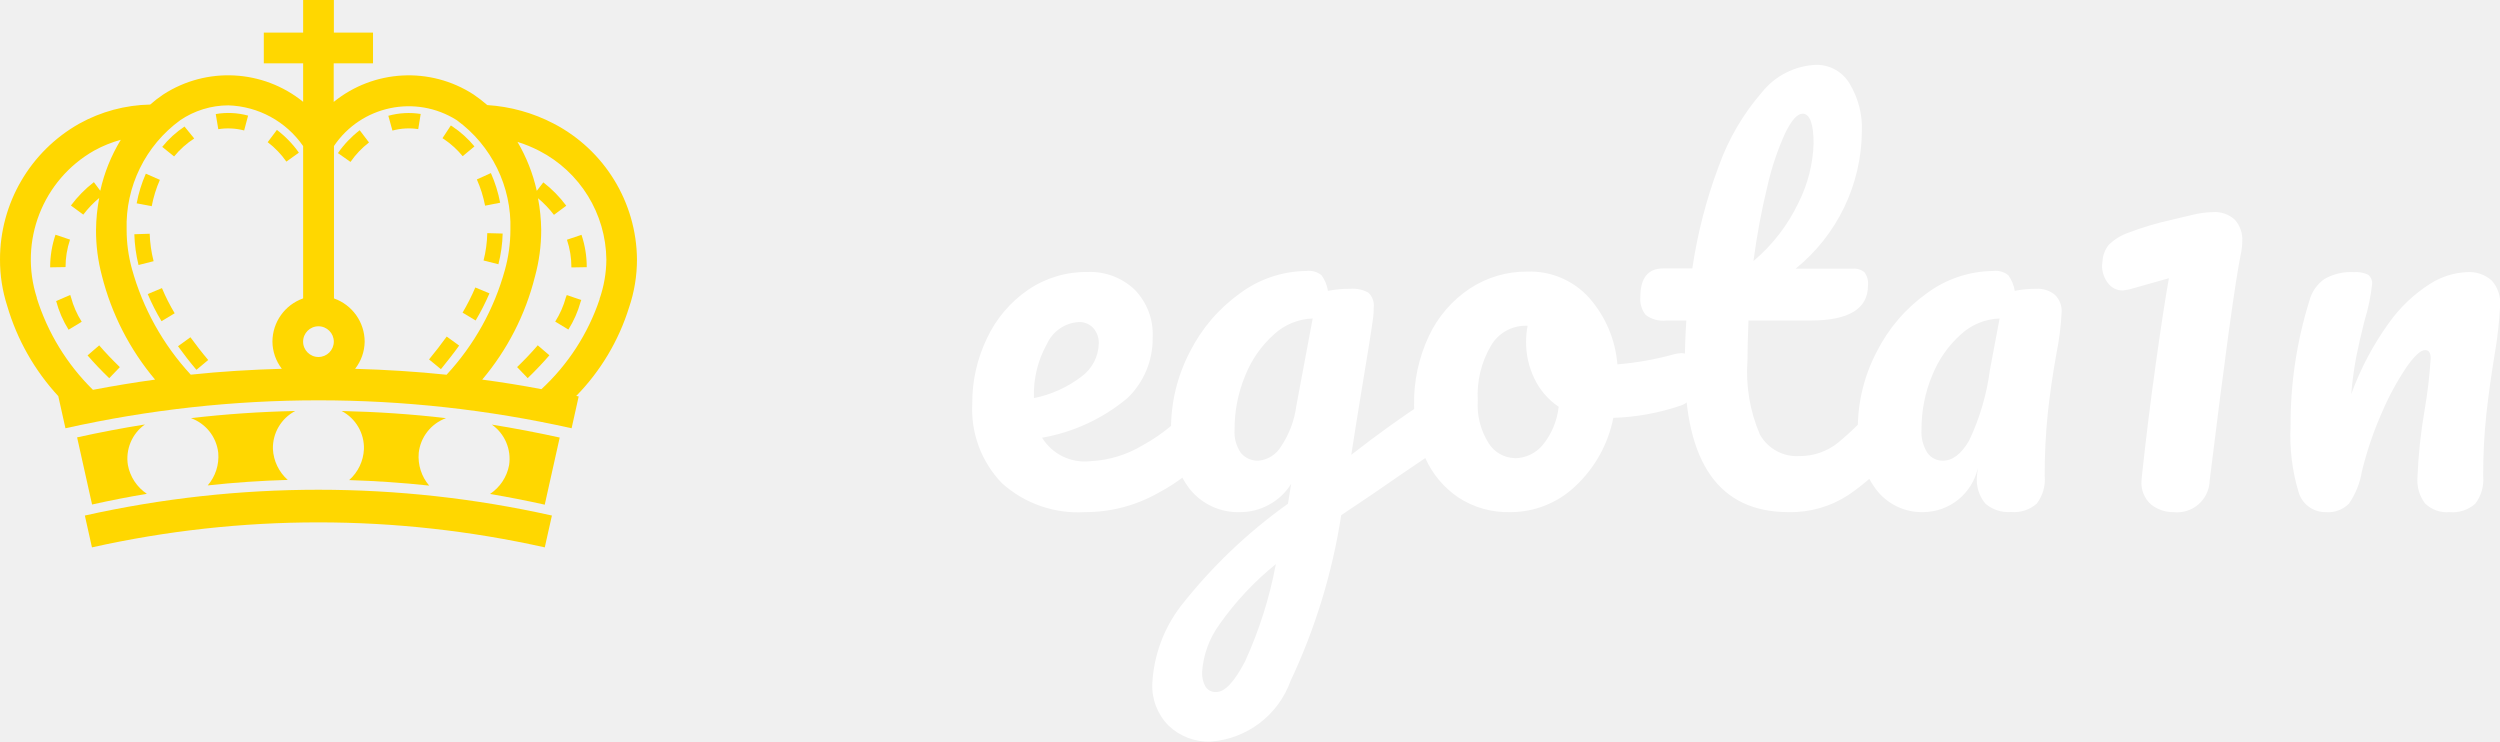
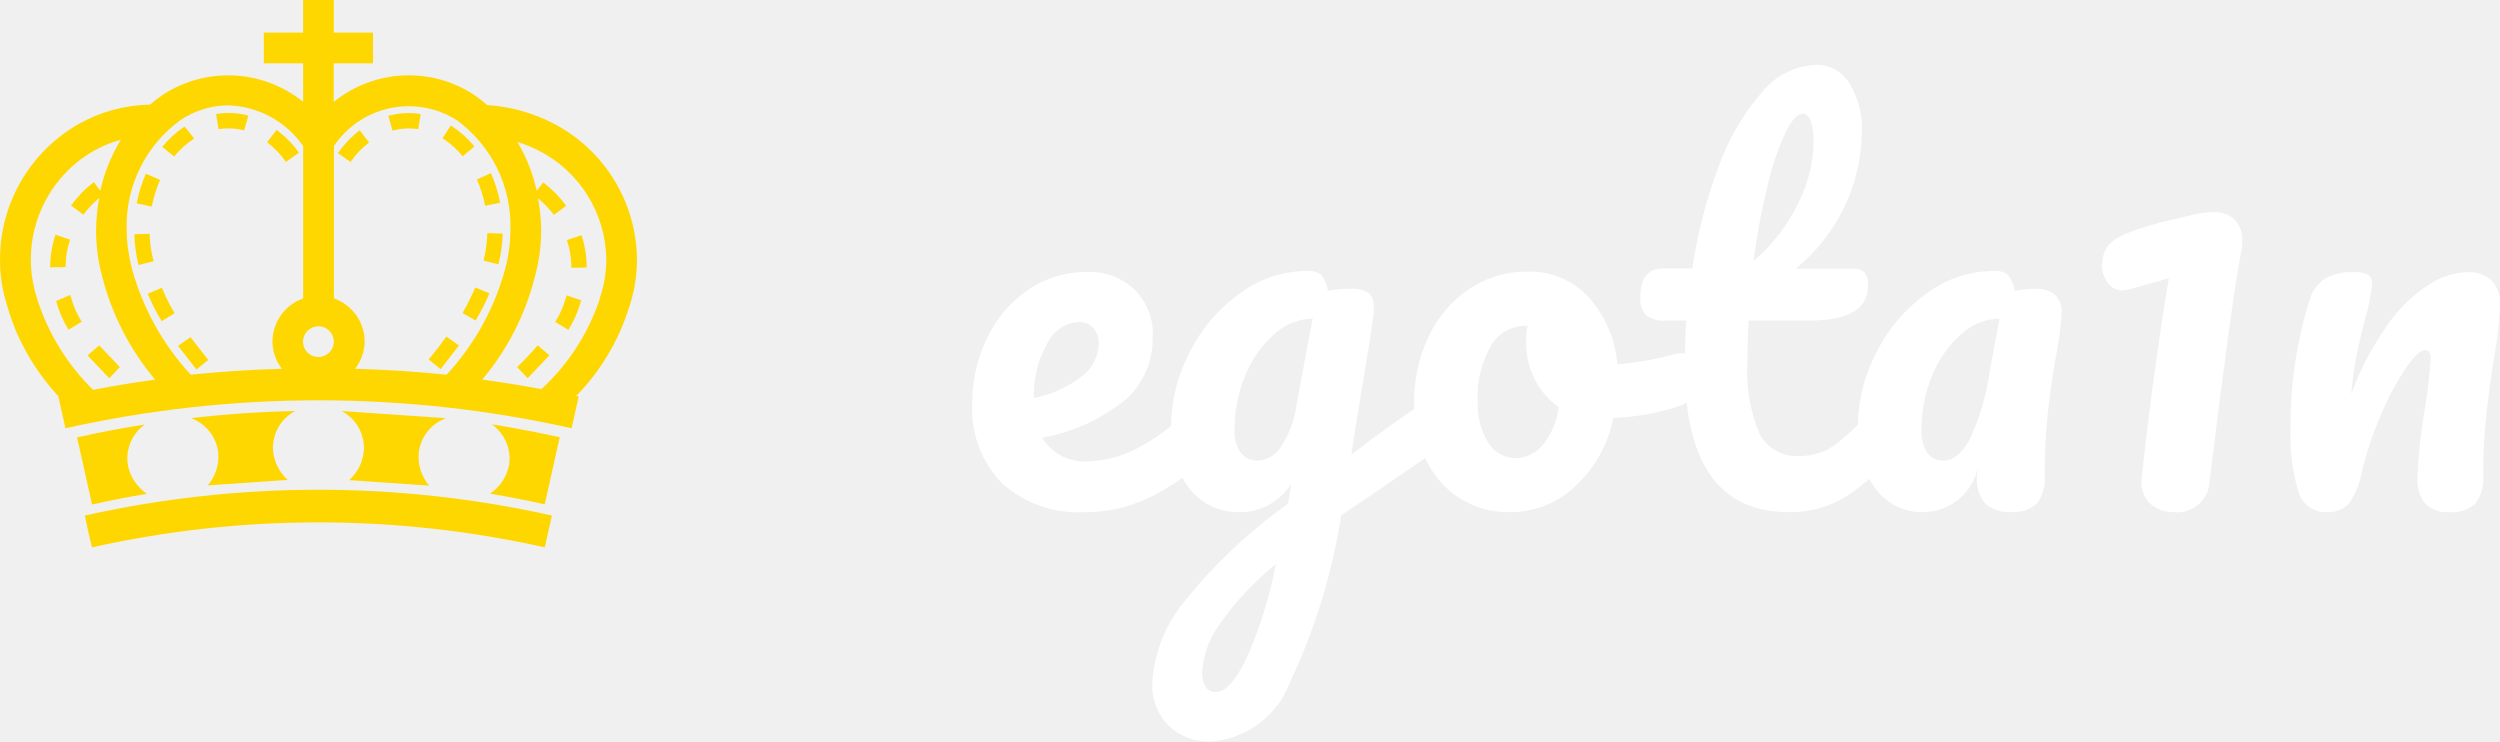
- <svg xmlns="http://www.w3.org/2000/svg" width="78.496" height="23.28" viewBox="0 0 78.496 23.28">
-   <g id="logo" transform="translate(-118 -66)">
-     <g id="royalty-crown-with-cross-and-gem-studs" transform="translate(118 56.519)">
-       <g id="Group_2" data-name="Group 2" transform="translate(0 9.481)">
-         <path id="Path_1" data-name="Path 1" d="M18,114.1q.111.5.223,1a32.576,32.576,0,0,1,14.218,0c.075-.335.151-.669.224-1A33.6,33.6,0,0,0,18,114.1Z" transform="translate(-15.336 -97.913)" fill="gold" />
-         <path id="Path_2" data-name="Path 2" d="M43.75,96.588q-1.641.033-3.276.224a1.311,1.311,0,0,1,.857,1.089A1.387,1.387,0,0,1,41,98.924c.834-.091,1.673-.148,2.512-.173a1.388,1.388,0,0,1-.465-.969,1.31,1.31,0,0,1,.7-1.194Z" transform="translate(-34.478 -83.683)" fill="gold" />
-         <path id="Path_3" data-name="Path 3" d="M75.686,96.812c-1.088-.127-2.183-.2-3.277-.224a1.308,1.308,0,0,1,.7,1.2,1.382,1.382,0,0,1-.464.969c.838.027,1.676.083,2.512.173a1.4,1.4,0,0,1-.328-1.023,1.314,1.314,0,0,1,.857-1.095Z" transform="translate(-61.682 -83.683)" fill="gold" />
-         <path id="Path_4" data-name="Path 4" d="M104.471,100.719a1.387,1.387,0,0,1-.6.9q.864.145,1.72.336.233-1.052.47-2.108-1.062-.234-2.13-.406a1.315,1.315,0,0,1,.54,1.278Z" transform="translate(-88.487 -86.109)" fill="gold" />
-         <path id="Path_5" data-name="Path 5" d="M18.47,99.436q-1.069.171-2.13.406.236,1.055.47,2.108.857-.192,1.72-.336a1.394,1.394,0,0,1-.595-.9,1.311,1.311,0,0,1,.535-1.278Z" transform="translate(-13.919 -86.109)" fill="gold" />
-         <path id="Path_6" data-name="Path 6" d="M109.593,83.35l.333.347c.252-.244.48-.484.681-.717l-.366-.314C110.052,82.888,109.834,83.118,109.593,83.35Z" transform="translate(-93.357 -71.824)" fill="gold" />
-         <path id="Path_7" data-name="Path 7" d="M120.3,60.265v.008l.482-.008a3.178,3.178,0,0,0-.165-1.016l-.457.154a2.7,2.7,0,0,1,.14.862Z" transform="translate(-102.359 -51.876)" fill="gold" />
-         <path id="Path_8" data-name="Path 8" d="M118.006,72.085a2.8,2.8,0,0,1-.335.762l.413.25a3.29,3.29,0,0,0,.383-.867l.022-.061-.455-.156Z" transform="translate(-100.238 -62.749)" fill="gold" />
-         <path id="Path_9" data-name="Path 9" d="M18.92,82.677l-.366.315c.2.233.429.472.68.716l.334-.348C19.328,83.127,19.11,82.9,18.92,82.677Z" transform="translate(-15.805 -71.833)" fill="gold" />
-         <path id="Path_10" data-name="Path 10" d="M11.261,59.4l-.457-.154a3.171,3.171,0,0,0-.167,1.016v.008l.483-.008A2.688,2.688,0,0,1,11.261,59.4Z" transform="translate(-9.062 -51.876)" fill="gold" />
-         <path id="Path_11" data-name="Path 11" d="M12.344,71.993l-.442.192a3.338,3.338,0,0,0,.39.9l.413-.25a2.774,2.774,0,0,1-.335-.762Z" transform="translate(-10.139 -62.732)" fill="gold" />
-         <path id="Path_12" data-name="Path 12" d="M37.724,81.23c.18.249.374.5.578.741l.37-.309c-.2-.236-.384-.475-.558-.714Z" transform="translate(-32.135 -70.359)" fill="gold" />
-         <path id="Path_13" data-name="Path 13" d="M46.618,33.967l.124-.466a2.342,2.342,0,0,0-1.016-.049l.08.475a1.988,1.988,0,0,1,.812.04Z" transform="translate(-38.952 -29.871)" fill="gold" />
-         <path id="Path_14" data-name="Path 14" d="M31.7,71.585l.414-.248a5.975,5.975,0,0,1-.4-.79l-.446.187a6.514,6.514,0,0,0,.432.851Z" transform="translate(-26.629 -61.501)" fill="gold" />
-         <path id="Path_15" data-name="Path 15" d="M29.074,59.88a4.055,4.055,0,0,1-.123-.862l-.482.016A4.605,4.605,0,0,0,28.6,60Z" transform="translate(-24.251 -51.679)" fill="gold" />
-         <path id="Path_16" data-name="Path 16" d="M57.324,38.007l.392-.281a3.235,3.235,0,0,0-.69-.714l-.289.385a2.771,2.771,0,0,1,.587.61Z" transform="translate(-48.332 -32.933)" fill="gold" />
-         <path id="Path_17" data-name="Path 17" d="M35.383,36.675l-.305-.375a3.13,3.13,0,0,0-.7.639l.373.3a2.75,2.75,0,0,1,.632-.564Z" transform="translate(-29.285 -32.327)" fill="gold" />
-         <path id="Path_18" data-name="Path 18" d="M29.7,46.484l-.441-.194a4.191,4.191,0,0,0-.288.932l.473.089a3.8,3.8,0,0,1,.256-.827Z" transform="translate(-24.68 -40.837)" fill="gold" />
-         <path id="Path_19" data-name="Path 19" d="M72.59,37.467l-.292-.384a3.247,3.247,0,0,0-.684.718l.395.277A2.723,2.723,0,0,1,72.59,37.467Z" transform="translate(-61.004 -32.994)" fill="gold" />
-         <path id="Path_20" data-name="Path 20" d="M102.483,59.752l.466.118a4.31,4.31,0,0,0,.134-.964l-.483-.013A3.867,3.867,0,0,1,102.483,59.752Z" transform="translate(-87.3 -51.573)" fill="gold" />
-         <path id="Path_21" data-name="Path 21" d="M98.426,71.442a7.213,7.213,0,0,0,.434-.852l-.444-.185a6.713,6.713,0,0,1-.4.79Z" transform="translate(-83.492 -61.379)" fill="gold" />
-         <path id="Path_22" data-name="Path 22" d="M101.791,47.094a4.23,4.23,0,0,0-.291-.931l-.441.2a3.778,3.778,0,0,1,.259.824Z" transform="translate(-86.087 -40.729)" fill="gold" />
-         <path id="Path_23" data-name="Path 23" d="M94.416,37.037l.37-.307a3.171,3.171,0,0,0-.689-.624l-.052-.034-.263.4.05.032a2.739,2.739,0,0,1,.584.533Z" transform="translate(-79.889 -32.133)" fill="gold" />
-         <path id="Path_24" data-name="Path 24" d="M83.242,33.938l.077-.476a2.415,2.415,0,0,0-1.016.057l.129.465A1.951,1.951,0,0,1,83.242,33.938Z" transform="translate(-70.11 -29.884)" fill="gold" />
-         <path id="Path_25" data-name="Path 25" d="M91.875,81.089l-.39-.284q-.261.362-.555.718l.373.307C91.5,81.584,91.7,81.336,91.875,81.089Z" transform="translate(-77.459 -70.238)" fill="gold" />
-         <path id="Path_26" data-name="Path 26" d="M20,17.629a4.854,4.854,0,0,0-2.62-4.27,5.23,5.23,0,0,0-2.08-.579,4.534,4.534,0,0,0-.434-.334,3.743,3.743,0,0,0-4.388.235V11.469h1.234v-.964H10.483V9.481H9.518v1.024H8.283v.964H9.518v1.209a3.746,3.746,0,0,0-4.389-.232,3.92,3.92,0,0,0-.413.318,4.777,4.777,0,0,0-2.228.6A4.891,4.891,0,0,0,0,17.628a4.715,4.715,0,0,0,.226,1.457,7.137,7.137,0,0,0,1.612,2.843H1.832c.074.334.149.666.223,1a36.408,36.408,0,0,1,15.892,0c.073-.333.149-.666.223-1l-.077-.015a6.909,6.909,0,0,0,1.658-2.777A4.675,4.675,0,0,0,20,17.629ZM10.483,14.07a2.829,2.829,0,0,1,3.859-.816,4.1,4.1,0,0,1,1.684,3.441,4.734,4.734,0,0,1-.174,1.266,7.935,7.935,0,0,1-1.83,3.286c-.955-.1-1.912-.158-2.872-.186a1.412,1.412,0,0,0,.3-.852,1.443,1.443,0,0,0-.964-1.358V14.07ZM10,19.726a.482.482,0,1,1-.483.481A.482.482,0,0,1,10,19.726ZM5.659,13.255a2.708,2.708,0,0,1,1.51-.466,2.971,2.971,0,0,1,2.349,1.278V18.85a1.444,1.444,0,0,0-.964,1.358,1.417,1.417,0,0,0,.295.852c-.954.028-1.91.083-2.86.185a8.055,8.055,0,0,1-1.848-3.326,4.624,4.624,0,0,1-.165-1.226,4.1,4.1,0,0,1,1.683-3.438Zm-4.5,5.581a3.93,3.93,0,0,1,1.8-4.628,3.826,3.826,0,0,1,.834-.338,5.28,5.28,0,0,0-.645,1.6l-.2-.27a3.757,3.757,0,0,0-.721.734l.388.286a3.19,3.19,0,0,1,.5-.523,5.631,5.631,0,0,0-.1,1A5.485,5.485,0,0,0,3.2,18.14,8.161,8.161,0,0,0,4.869,21.4q-.978.135-1.951.321a6.966,6.966,0,0,1-1.764-2.885Zm17.669.037A6.781,6.781,0,0,1,17,21.7q-.927-.176-1.859-.3a8.044,8.044,0,0,0,1.652-3.221,5.531,5.531,0,0,0,.2-1.481,5.664,5.664,0,0,0-.1-.993,3.226,3.226,0,0,1,.5.522l.387-.286a3.754,3.754,0,0,0-.72-.734l-.206.266a5.287,5.287,0,0,0-.606-1.537,4.208,4.208,0,0,1,.683.28,3.891,3.891,0,0,1,2.108,3.417,3.848,3.848,0,0,1-.216,1.24Z" transform="translate(0 -9.481)" fill="gold" />
-       </g>
-     </g>
-     <path id="egota1n" d="M7.9-3.568a.37.37,0,0,1,.328.192.992.992,0,0,1,.12.528,1.471,1.471,0,0,1-.3.992A5.845,5.845,0,0,1,6.376-.528,4.638,4.638,0,0,1,4.064.08,3.562,3.562,0,0,1,1.456-.832a3.34,3.34,0,0,1-.928-2.5A4.63,4.63,0,0,1,.992-5.384,3.8,3.8,0,0,1,2.28-6.9a3.239,3.239,0,0,1,1.864-.56A2.028,2.028,0,0,1,5.632-6.9a2.005,2.005,0,0,1,.56,1.5,2.587,2.587,0,0,1-.792,1.9A5.727,5.727,0,0,1,2.72-2.256a1.571,1.571,0,0,0,1.52.736,3.5,3.5,0,0,0,1.64-.5,5.416,5.416,0,0,0,1.592-1.32A.562.562,0,0,1,7.9-3.568ZM3.872-5.888a1.173,1.173,0,0,0-1,.688,3.207,3.207,0,0,0-.408,1.664V-3.5a3.636,3.636,0,0,0,1.488-.672A1.321,1.321,0,0,0,4.5-5.216.7.7,0,0,0,4.328-5.7.587.587,0,0,0,3.872-5.888Zm11.3,2.352a.367.367,0,0,1,.328.2.966.966,0,0,1,.12.5,1.227,1.227,0,0,1-.112.576,1.045,1.045,0,0,1-.352.368Q13.776-.96,13.136-.512L12.112.176A19.02,19.02,0,0,1,10.52,5.384a2.888,2.888,0,0,1-2.5,1.9,1.812,1.812,0,0,1-1.328-.5,1.77,1.77,0,0,1-.512-1.32,4.378,4.378,0,0,1,.9-2.44,16.254,16.254,0,0,1,3.36-3.208l.1-.624a1.849,1.849,0,0,1-.712.664A1.858,1.858,0,0,1,8.944.08,1.946,1.946,0,0,1,7.36-.64a2.878,2.878,0,0,1-.592-1.888A5.2,5.2,0,0,1,7.36-4.952a5.053,5.053,0,0,1,1.576-1.84,3.554,3.554,0,0,1,2.088-.7.623.623,0,0,1,.472.136,1.149,1.149,0,0,1,.2.488,3.445,3.445,0,0,1,.7-.064,1.01,1.01,0,0,1,.568.12.549.549,0,0,1,.168.472,2.26,2.26,0,0,1-.016.3q-.064.5-.4,2.512-.064.384-.136.84t-.152.968q1.232-.96,2.368-1.7A.726.726,0,0,1,15.168-3.536Zm-5.648,2a.918.918,0,0,0,.7-.448,2.976,2.976,0,0,0,.48-1.28L11.216-6A1.889,1.889,0,0,0,10-5.5a3.439,3.439,0,0,0-.9,1.288,4.335,4.335,0,0,0-.336,1.7,1.133,1.133,0,0,0,.2.736A.68.68,0,0,0,9.52-1.536ZM8.192,5.728q.4,0,.9-.96a13.154,13.154,0,0,0,.968-3.056,9.3,9.3,0,0,0-1.776,1.9A2.871,2.871,0,0,0,7.744,5.1a.87.87,0,0,0,.1.448A.368.368,0,0,0,8.192,5.728ZM22.8-4.912a.349.349,0,0,1,.32.208,1.107,1.107,0,0,1,.112.528q0,.768-.464.912a7.284,7.284,0,0,1-2.112.384,3.994,3.994,0,0,1-1.2,2.152A2.952,2.952,0,0,1,17.424.08a2.839,2.839,0,0,1-1.64-.464,2.947,2.947,0,0,1-1.032-1.232A3.945,3.945,0,0,1,14.4-3.28a4.886,4.886,0,0,1,.464-2.168,3.645,3.645,0,0,1,1.28-1.488,3.224,3.224,0,0,1,1.808-.536,2.492,2.492,0,0,1,1.96.84,3.6,3.6,0,0,1,.872,2.072,9.7,9.7,0,0,0,1.792-.32A.94.94,0,0,1,22.8-4.912Zm-5.248,3.3a1.16,1.16,0,0,0,.888-.416,2.309,2.309,0,0,0,.5-1.2,2.209,2.209,0,0,1-.76-.88,2.605,2.605,0,0,1-.264-1.152,2.773,2.773,0,0,1,.048-.512h-.08a1.256,1.256,0,0,0-1.064.616A3.037,3.037,0,0,0,16.4-3.424a2.232,2.232,0,0,0,.344,1.344A.993.993,0,0,0,17.552-1.616Zm11.84-1.952a.37.37,0,0,1,.328.192.992.992,0,0,1,.12.528,1.471,1.471,0,0,1-.3.992,6.806,6.806,0,0,1-1.5,1.392A3.3,3.3,0,0,1,26.16.08Q22.9.08,22.9-4.512q0-.7.048-1.424H22.32a.9.9,0,0,1-.648-.176.79.79,0,0,1-.168-.56q0-.9.72-.9h.912a15.571,15.571,0,0,1,.832-3.216A7.256,7.256,0,0,1,25.32-13.1a2.3,2.3,0,0,1,1.7-.864,1.2,1.2,0,0,1,1.056.592,2.682,2.682,0,0,1,.384,1.488,5.605,5.605,0,0,1-2.08,4.32h1.792a.506.506,0,0,1,.368.112.589.589,0,0,1,.112.416q0,1.1-1.808,1.1H24.9q-.032.8-.032,1.248a4.978,4.978,0,0,0,.392,2.336,1.331,1.331,0,0,0,1.24.672A1.91,1.91,0,0,0,27.712-2.1,9.708,9.708,0,0,0,28.96-3.344.562.562,0,0,1,29.392-3.568Zm-2.8-8.864q-.24,0-.536.6a8.537,8.537,0,0,0-.56,1.664,22.3,22.3,0,0,0-.44,2.36A5.465,5.465,0,0,0,26.472-9.64a4.443,4.443,0,0,0,.472-1.848Q26.944-12.432,26.592-12.432ZM30.384.08A1.8,1.8,0,0,1,28.9-.64a2.96,2.96,0,0,1-.568-1.888,5.2,5.2,0,0,1,.592-2.424A5.053,5.053,0,0,1,30.5-6.792a3.554,3.554,0,0,1,2.088-.7.623.623,0,0,1,.472.136,1.149,1.149,0,0,1,.2.488,3.268,3.268,0,0,1,.672-.064.841.841,0,0,1,.592.192.7.7,0,0,1,.208.544,8.7,8.7,0,0,1-.16,1.28q-.176.976-.272,1.864a18.671,18.671,0,0,0-.1,1.992,1.253,1.253,0,0,1-.248.872,1.067,1.067,0,0,1-.808.264,1.1,1.1,0,0,1-.808-.264,1.175,1.175,0,0,1-.264-.856L32.1-1.3A1.768,1.768,0,0,1,30.384.08Zm.624-1.616q.448,0,.816-.624a7.371,7.371,0,0,0,.656-2.224L32.784-6a1.889,1.889,0,0,0-1.216.5,3.439,3.439,0,0,0-.9,1.288,4.335,4.335,0,0,0-.336,1.7,1.211,1.211,0,0,0,.184.728A.578.578,0,0,0,31.008-1.536ZM38.24.08a1.1,1.1,0,0,1-.7-.24.9.9,0,0,1-.3-.752l.016-.176q.176-1.648.424-3.432T38.1-7.264l-1.248.352-.192.032a.564.564,0,0,1-.48-.24A.9.9,0,0,1,36-7.664l.016-.144a.9.9,0,0,1,.192-.5,1.653,1.653,0,0,1,.616-.384A9.787,9.787,0,0,1,38.192-9.1l.672-.16a2.973,2.973,0,0,1,.608-.08.926.926,0,0,1,.7.24.927.927,0,0,1,.232.672,1.993,1.993,0,0,1-.048.416q-.256,1.248-.976,7.1A1.023,1.023,0,0,1,38.24.08Zm4.784,0a.874.874,0,0,1-.856-.64,6.133,6.133,0,0,1-.248-2.048,13.03,13.03,0,0,1,.592-3.952,1.2,1.2,0,0,1,.472-.68,1.665,1.665,0,0,1,.92-.216.9.9,0,0,1,.448.08.33.33,0,0,1,.128.3,6.1,6.1,0,0,1-.24,1.152q-.16.64-.256,1.12a11.478,11.478,0,0,0-.16,1.184,9.1,9.1,0,0,1,1.184-2.24A4.643,4.643,0,0,1,46.3-7.088a2.342,2.342,0,0,1,1.16-.368,1.052,1.052,0,0,1,.776.264,1.052,1.052,0,0,1,.264.776,12.666,12.666,0,0,1-.176,1.568q-.16.976-.256,1.848a17.881,17.881,0,0,0-.1,1.944,1.253,1.253,0,0,1-.248.872,1.067,1.067,0,0,1-.808.264.975.975,0,0,1-.768-.272,1.2,1.2,0,0,1-.24-.816,16.054,16.054,0,0,1,.224-2.112,15.071,15.071,0,0,0,.192-1.632q0-.256-.176-.256-.208,0-.584.536a8.592,8.592,0,0,0-.768,1.416A11.014,11.014,0,0,0,44.16-1.2a2.5,2.5,0,0,1-.408,1.016A.92.92,0,0,1,43.024.08Z" transform="translate(148 82)" fill="#fff" />
+ <svg xmlns="http://www.w3.org/2000/svg" width="78.496" height="23.28">
+   <g fill="gold">
+     <path d="M2.664 16.187q.1.5.223 1a32.57 32.57 0 0 1 14.218 0l.224-1a33.6 33.6 0 0 0-14.665 0zm6.608-3.282q-1.64.033-3.276.224a1.31 1.31 0 0 1 .857 1.089 1.39 1.39 0 0 1-.33 1.023l2.512-.173a1.39 1.39 0 0 1-.465-.969 1.31 1.31 0 0 1 .7-1.194zm4.732.225l-3.277-.224a1.31 1.31 0 0 1 .7 1.2 1.38 1.38 0 0 1-.464.969l2.512.173a1.4 1.4 0 0 1-.328-1.023c.053-.5.386-.923.857-1.095zm1.98 1.47a1.38 1.38 0 0 1-.6.9q.864.145 1.72.336.233-1.052.47-2.108-1.062-.234-2.13-.406c.408.3.618.784.54 1.278zM4.55 13.327q-1.07.17-2.13.406.236 1.055.47 2.108.857-.192 1.72-.336c-.3-.208-.526-.532-.595-.9a1.31 1.31 0 0 1 .535-1.278zm11.686-1.8l.333.347.68-.717-.366-.314a9.58 9.58 0 0 1-.648.684zM17.94 8.4v.008l.482-.008a3.18 3.18 0 0 0-.165-1.016l-.457.154a2.7 2.7 0 0 1 .14.862zm-.172.946a2.8 2.8 0 0 1-.335.762l.413.25a3.29 3.29 0 0 0 .383-.867l.022-.06-.455-.156zM3.115 10.844l-.366.315.68.716.334-.348-.648-.683zM2.2 7.524l-.457-.154a3.17 3.17 0 0 0-.167 1.016v.008l.483-.008a2.69 2.69 0 0 1 .141-.862zm.005 1.736l-.442.192a3.34 3.34 0 0 0 .39.9l.413-.25c-.15-.236-.262-.493-.335-.762zm3.385 1.6l.578.74.37-.3-.558-.714zm2.076-6.774L7.8 3.63a2.34 2.34 0 0 0-1.016-.049l.08.475a1.99 1.99 0 0 1 .812.04zM5.07 10.084l.414-.248a5.53 5.53 0 0 1-.4-.8l-.446.187a6.4 6.4 0 0 0 .432.85zM4.823 8.2c-.073-.28-.123-.57-.123-.86l-.482.016a4.69 4.69 0 0 0 .13.966zm4.17-3.126l.392-.28a3.08 3.08 0 0 0-.7-.714l-.3.385a2.77 2.77 0 0 1 .587.61zm-2.894-.726l-.305-.375a3.13 3.13 0 0 0-.7.639l.373.3a2.75 2.75 0 0 1 .632-.564zm-1.078 1.3l-.44-.194a4.19 4.19 0 0 0-.288.932l.473.1a3.8 3.8 0 0 1 .256-.827zm6.566-1.174l-.292-.384a3.26 3.26 0 0 0-.684.718l.395.277a2.67 2.67 0 0 1 .58-.61zm3.597 3.707l.466.118a4.31 4.31 0 0 0 .134-.964L15.3 7.32c-.007.3-.046.578-.117.86zm-.25 1.883c.163-.274.308-.56.434-.852l-.444-.185a7.85 7.85 0 0 1-.4.8zm.77-3.698a4.23 4.23 0 0 0-.291-.931l-.44.2a3.78 3.78 0 0 1 .259.824zm-1.177-1.46l.37-.307a3.17 3.17 0 0 0-.689-.624l-.052-.034-.263.4.05.032a2.74 2.74 0 0 1 .584.533zm-1.395-.85l.077-.476a2.42 2.42 0 0 0-1.016.057l.13.465a1.95 1.95 0 0 1 .81-.046zm1.284 6.796l-.4-.284q-.26.362-.555.718l.373.307.572-.74z" />
+     <path d="M20 8.148c-.015-1.8-1.023-3.442-2.62-4.27a5.23 5.23 0 0 0-2.08-.579c-.138-.12-.283-.232-.434-.334-1.36-.88-3.13-.784-4.388.235V1.988h1.234v-.964h-1.23V0h-.965v1.024H8.283v.964h1.235v1.21c-1.26-1.018-3.03-1.11-4.39-.232a3.92 3.92 0 0 0-.413.318c-.78.015-1.546.22-2.228.6A4.89 4.89 0 0 0 0 8.147c-.002.495.075.986.226 1.457.3 1.06.862 2.033 1.612 2.843h-.006l.223 1a36.41 36.41 0 0 1 15.892 0l.223-1-.077-.015a6.91 6.91 0 0 0 1.658-2.777c.165-.485.25-.994.25-1.507zm-9.517-3.56a2.83 2.83 0 0 1 3.859-.816 4.1 4.1 0 0 1 1.684 3.441c-.001.428-.06.854-.174 1.266-.338 1.226-.965 2.353-1.83 3.286a38.27 38.27 0 0 0-2.872-.186 1.41 1.41 0 0 0 .3-.852c-.001-.61-.388-1.155-.964-1.358V4.59zM10 10.245a.48.48 0 1 1-.002.964.48.48 0 0 1-.339-.824.48.48 0 0 1 .341-.14zm-4.34-6.47a2.71 2.71 0 0 1 1.51-.466 2.97 2.97 0 0 1 2.349 1.278V9.37c-.576.203-.962.747-.964 1.358.003.31.107.608.295.852a36.96 36.96 0 0 0-2.86.185c-.873-.945-1.506-2.086-1.848-3.326-.1-.4-.165-.812-.165-1.226a4.1 4.1 0 0 1 1.683-3.438zm-4.5 5.58a3.93 3.93 0 0 1 1.8-4.628c.264-.145.544-.26.834-.338a5.28 5.28 0 0 0-.645 1.6l-.2-.27c-.273.2-.515.457-.72.734l.388.286a3.19 3.19 0 0 1 .5-.523 5.63 5.63 0 0 0-.1 1c-.003.487.06.972.185 1.443a8.16 8.16 0 0 0 1.669 3.26q-.978.135-1.95.32c-.816-.802-1.422-1.793-1.764-2.885zm17.67.037A6.78 6.78 0 0 1 17 12.219q-.927-.176-1.86-.3c.788-.934 1.353-2.036 1.652-3.22a5.53 5.53 0 0 0 .2-1.481c-.004-.333-.038-.666-.1-.993.186.155.353.33.5.522l.387-.286c-.205-.277-.447-.524-.72-.734l-.206.266c-.12-.54-.325-1.06-.606-1.537a4.21 4.21 0 0 1 .683.28 3.89 3.89 0 0 1 2.108 3.417 3.85 3.85 0 0 1-.216 1.24z" />
  </g>
+   <path d="M37.9 12.432a.37.37 0 0 1 .328.192.99.99 0 0 1 .12.528 1.47 1.47 0 0 1-.3.992c-.47.542-1.038.992-1.672 1.328a4.64 4.64 0 0 1-2.312.608 3.56 3.56 0 0 1-2.608-.912 3.34 3.34 0 0 1-.928-2.5 4.63 4.63 0 0 1 .464-2.052A3.8 3.8 0 0 1 32.28 9.1a3.24 3.24 0 0 1 1.864-.56 2.03 2.03 0 0 1 1.488.56c.387.4.6.944.56 1.5.01.716-.277 1.403-.792 1.9-.77.642-1.693 1.07-2.68 1.244a1.57 1.57 0 0 0 1.52.736 3.5 3.5 0 0 0 1.64-.5c.61-.334 1.15-.782 1.592-1.32a.56.56 0 0 1 .428-.228zm-4.028-2.32c-.435.026-.82.29-1 .688-.284.507-.425 1.083-.408 1.664v.036c.54-.108 1.05-.338 1.488-.672a1.32 1.32 0 0 0 .548-1.044.7.7 0 0 0-.172-.484c-.117-.127-.284-.195-.456-.188zm11.3 2.352c.138 0 .265.077.328.2.084.153.126.326.12.5.01.198-.03.396-.112.576-.085.15-.206.276-.352.368q-1.38.932-2.02 1.38l-1.024.688a19.02 19.02 0 0 1-1.592 5.208 2.89 2.89 0 0 1-2.5 1.9 1.81 1.81 0 0 1-1.328-.5 1.77 1.77 0 0 1-.512-1.32 4.38 4.38 0 0 1 .9-2.44c.96-1.225 2.092-2.305 3.36-3.208l.1-.624a1.85 1.85 0 0 1-.712.664 1.86 1.86 0 0 1-.884.224c-.612.023-1.2-.244-1.584-.72a2.88 2.88 0 0 1-.592-1.888 5.2 5.2 0 0 1 .592-2.424c.368-.732.91-1.364 1.576-1.84.604-.45 1.335-.694 2.088-.7.17-.02.34.028.472.136a1.15 1.15 0 0 1 .2.488c.23-.045.465-.067.7-.064a1.01 1.01 0 0 1 .568.12.55.55 0 0 1 .168.472 2.26 2.26 0 0 1-.016.3q-.064.5-.4 2.512-.064.384-.136.84-.072.456-.152.968 1.232-.96 2.368-1.7c.11-.072.24-.112.372-.116zm-5.648 2a.92.92 0 0 0 .7-.448c.257-.384.42-.822.48-1.28L41.216 10a1.89 1.89 0 0 0-1.216.5 3.44 3.44 0 0 0-.9 1.288c-.225.538-.34 1.116-.336 1.7-.02.26.05.52.2.736a.68.68 0 0 0 .556.24zm-1.332 7.264q.4 0 .9-.96c.446-.975.77-2.002.968-3.056a9.3 9.3 0 0 0-1.776 1.9 2.87 2.87 0 0 0-.54 1.488.87.87 0 0 0 .1.448c.072.122.207.192.348.18zM52.8 11.088a.35.35 0 0 1 .32.208c.08.164.12.345.112.528q0 .768-.464.912c-.68.232-1.393.36-2.112.384-.163.826-.583 1.58-1.2 2.152a2.95 2.95 0 0 1-2.032.808 2.84 2.84 0 0 1-1.64-.464c-.45-.307-.81-.734-1.032-1.232-.237-.522-.357-1.1-.352-1.664-.014-.75.145-1.5.464-2.168.283-.604.725-1.118 1.28-1.488.536-.355 1.165-.542 1.808-.536a2.49 2.49 0 0 1 1.96.84 3.6 3.6 0 0 1 .872 2.072 9.7 9.7 0 0 0 1.792-.32.94.94 0 0 1 .224-.032zm-5.248 3.3a1.16 1.16 0 0 0 .888-.416 2.31 2.31 0 0 0 .5-1.2 2.21 2.21 0 0 1-.76-.88c-.175-.36-.265-.753-.264-1.152 0-.172.016-.343.048-.512h-.08c-.438.006-.84.24-1.064.616-.3.522-.456 1.126-.42 1.732a2.23 2.23 0 0 0 .344 1.344c.176.28.478.453.808.464zm11.84-1.952a.37.37 0 0 1 .328.192.99.99 0 0 1 .12.528 1.47 1.47 0 0 1-.3.992c-.427.537-.933 1.006-1.5 1.392a3.3 3.3 0 0 1-1.88.54q-3.26 0-3.26-4.592 0-.7.048-1.424h-.628a.9.9 0 0 1-.648-.176.79.79 0 0 1-.168-.56q0-.9.72-.9h.912a15.57 15.57 0 0 1 .832-3.216c.303-.848.762-1.632 1.352-2.312a2.3 2.3 0 0 1 1.7-.864 1.2 1.2 0 0 1 1.056.592 2.68 2.68 0 0 1 .384 1.488c-.01 1.68-.775 3.264-2.08 4.32h1.792c.133-.013.265.028.368.112a.59.59 0 0 1 .112.416q0 1.1-1.808 1.1H54.9q-.032.8-.032 1.248a4.98 4.98 0 0 0 .392 2.336 1.33 1.33 0 0 0 1.24.672 1.91 1.91 0 0 0 1.212-.42 9.71 9.71 0 0 0 1.248-1.244.56.56 0 0 1 .432-.224zm-2.8-8.864q-.24 0-.536.6c-.243.534-.43 1.092-.56 1.664a22.3 22.3 0 0 0-.44 2.36c.598-.504 1.08-1.13 1.416-1.836.29-.575.45-1.205.472-1.848q0-.944-.352-.944zm3.792 12.508a1.8 1.8 0 0 1-1.484-.72 2.96 2.96 0 0 1-.568-1.888 5.2 5.2 0 0 1 .592-2.424c.368-.732.91-1.364 1.576-1.84.604-.45 1.335-.694 2.088-.7.17-.02.34.028.472.136a1.15 1.15 0 0 1 .2.488 3.27 3.27 0 0 1 .672-.064.84.84 0 0 1 .592.192.7.7 0 0 1 .208.544 8.7 8.7 0 0 1-.16 1.28q-.176.976-.272 1.864a18.67 18.67 0 0 0-.1 1.992c.03.31-.06.622-.248.872-.22.196-.514.292-.808.264a1.1 1.1 0 0 1-.808-.264c-.198-.24-.292-.547-.264-.856l.028-.256a1.77 1.77 0 0 1-1.716 1.38zm.624-1.616q.448 0 .816-.624a7.37 7.37 0 0 0 .656-2.224L62.784 10a1.89 1.89 0 0 0-1.216.5 3.44 3.44 0 0 0-.9 1.288c-.225.538-.34 1.116-.336 1.7a1.21 1.21 0 0 0 .184.728.58.58 0 0 0 .492.248zm7.232 1.616a1.1 1.1 0 0 1-.7-.24.9.9 0 0 1-.3-.752l.016-.176q.176-1.648.424-3.432.248-1.784.42-2.744l-1.248.352-.192.032c-.2.006-.37-.084-.48-.24a.9.9 0 0 1-.18-.544l.016-.144a.9.9 0 0 1 .192-.5c.174-.172.385-.303.616-.384.445-.17.903-.305 1.368-.408l.672-.16c.2-.048.403-.074.608-.08.257-.02.5.066.7.24.164.184.247.426.232.672-.001.14-.017.28-.048.416q-.256 1.248-.976 7.1c-.007.287-.134.56-.35.747s-.503.277-.79.245zm4.784 0c-.398.006-.75-.257-.856-.64-.198-.664-.282-1.356-.248-2.048a13.03 13.03 0 0 1 .592-3.952 1.2 1.2 0 0 1 .472-.68c.28-.16.6-.234.92-.216a.9.9 0 0 1 .448.08.33.33 0 0 1 .128.3 6.1 6.1 0 0 1-.24 1.152q-.16.64-.256 1.12a11.48 11.48 0 0 0-.16 1.184 9.1 9.1 0 0 1 1.184-2.24c.347-.49.786-.906 1.292-1.228a2.34 2.34 0 0 1 1.16-.368 1.05 1.05 0 0 1 .776.264 1.05 1.05 0 0 1 .264.776c-.026.526-.085 1.05-.176 1.568q-.16.976-.256 1.848a17.88 17.88 0 0 0-.1 1.944c.03.31-.06.622-.248.872-.22.196-.514.292-.808.264-.283.026-.564-.074-.768-.272a1.2 1.2 0 0 1-.24-.816c.028-.708.103-1.414.224-2.112a15.07 15.07 0 0 0 .192-1.632q0-.256-.176-.256-.208 0-.584.536a8.59 8.59 0 0 0-.768 1.416c-.265.6-.477 1.22-.632 1.856a2.5 2.5 0 0 1-.408 1.016.92.92 0 0 1-.728.264z" fill="#fff" />
</svg>
